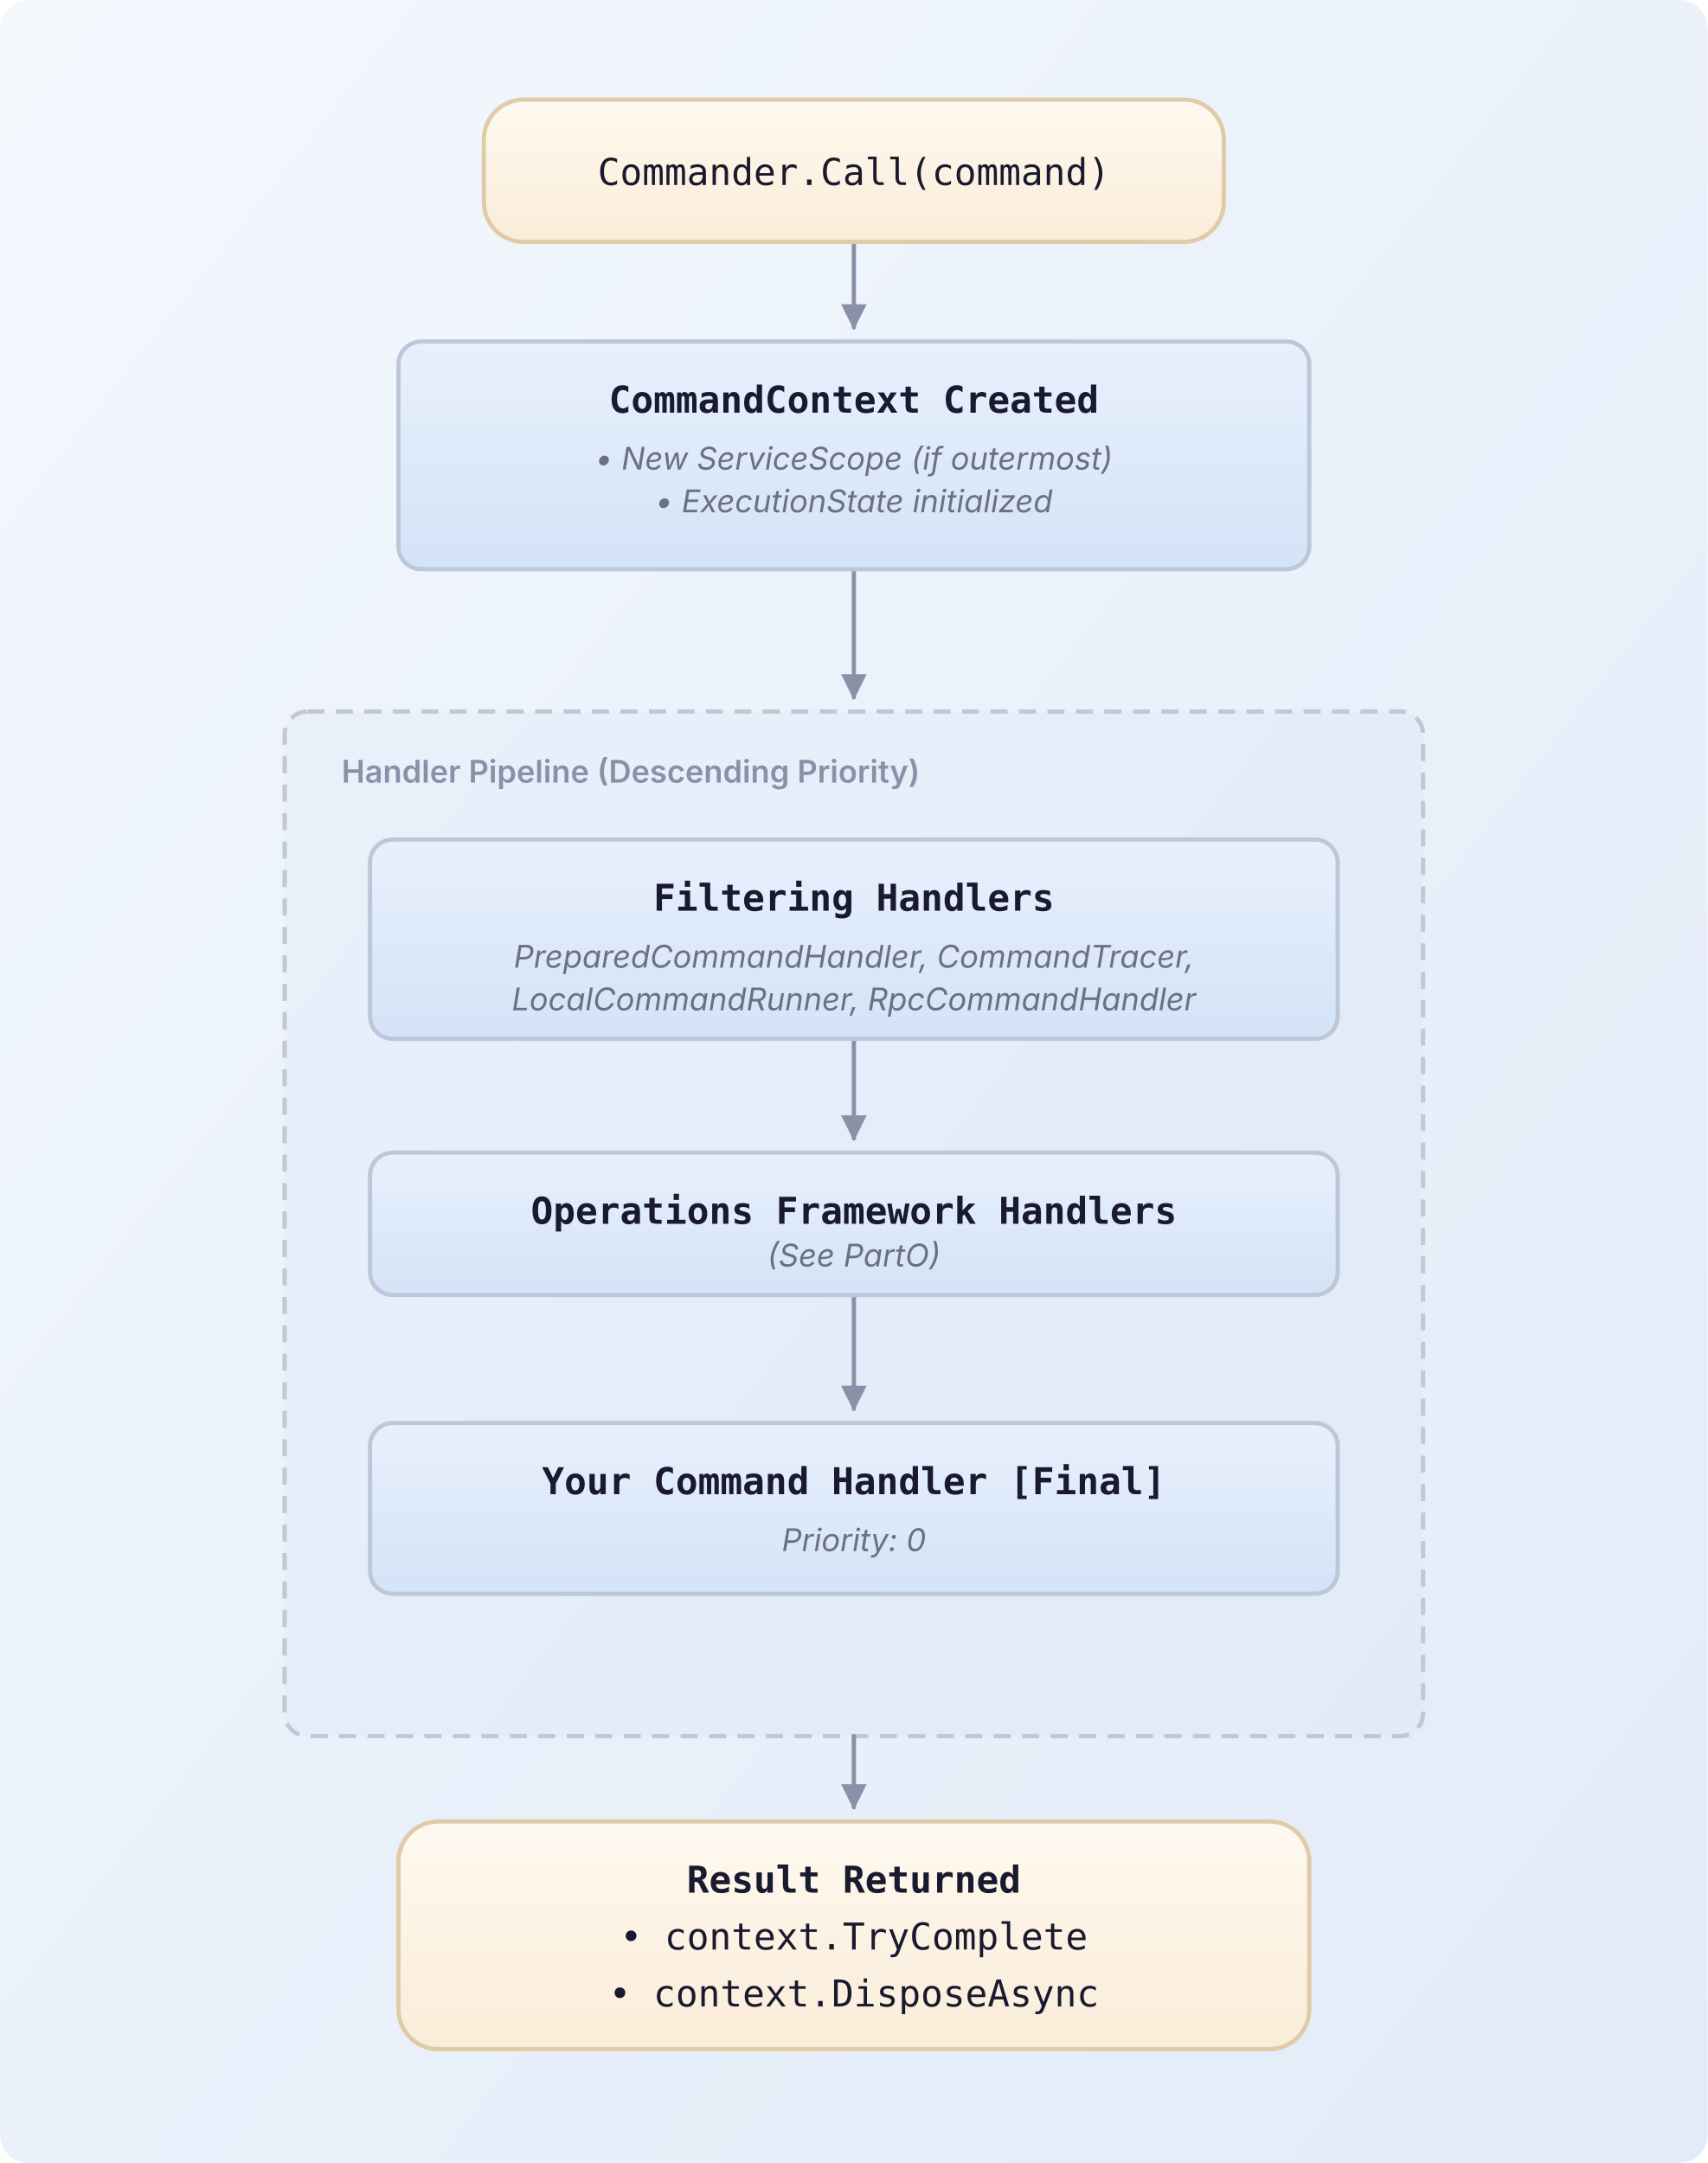
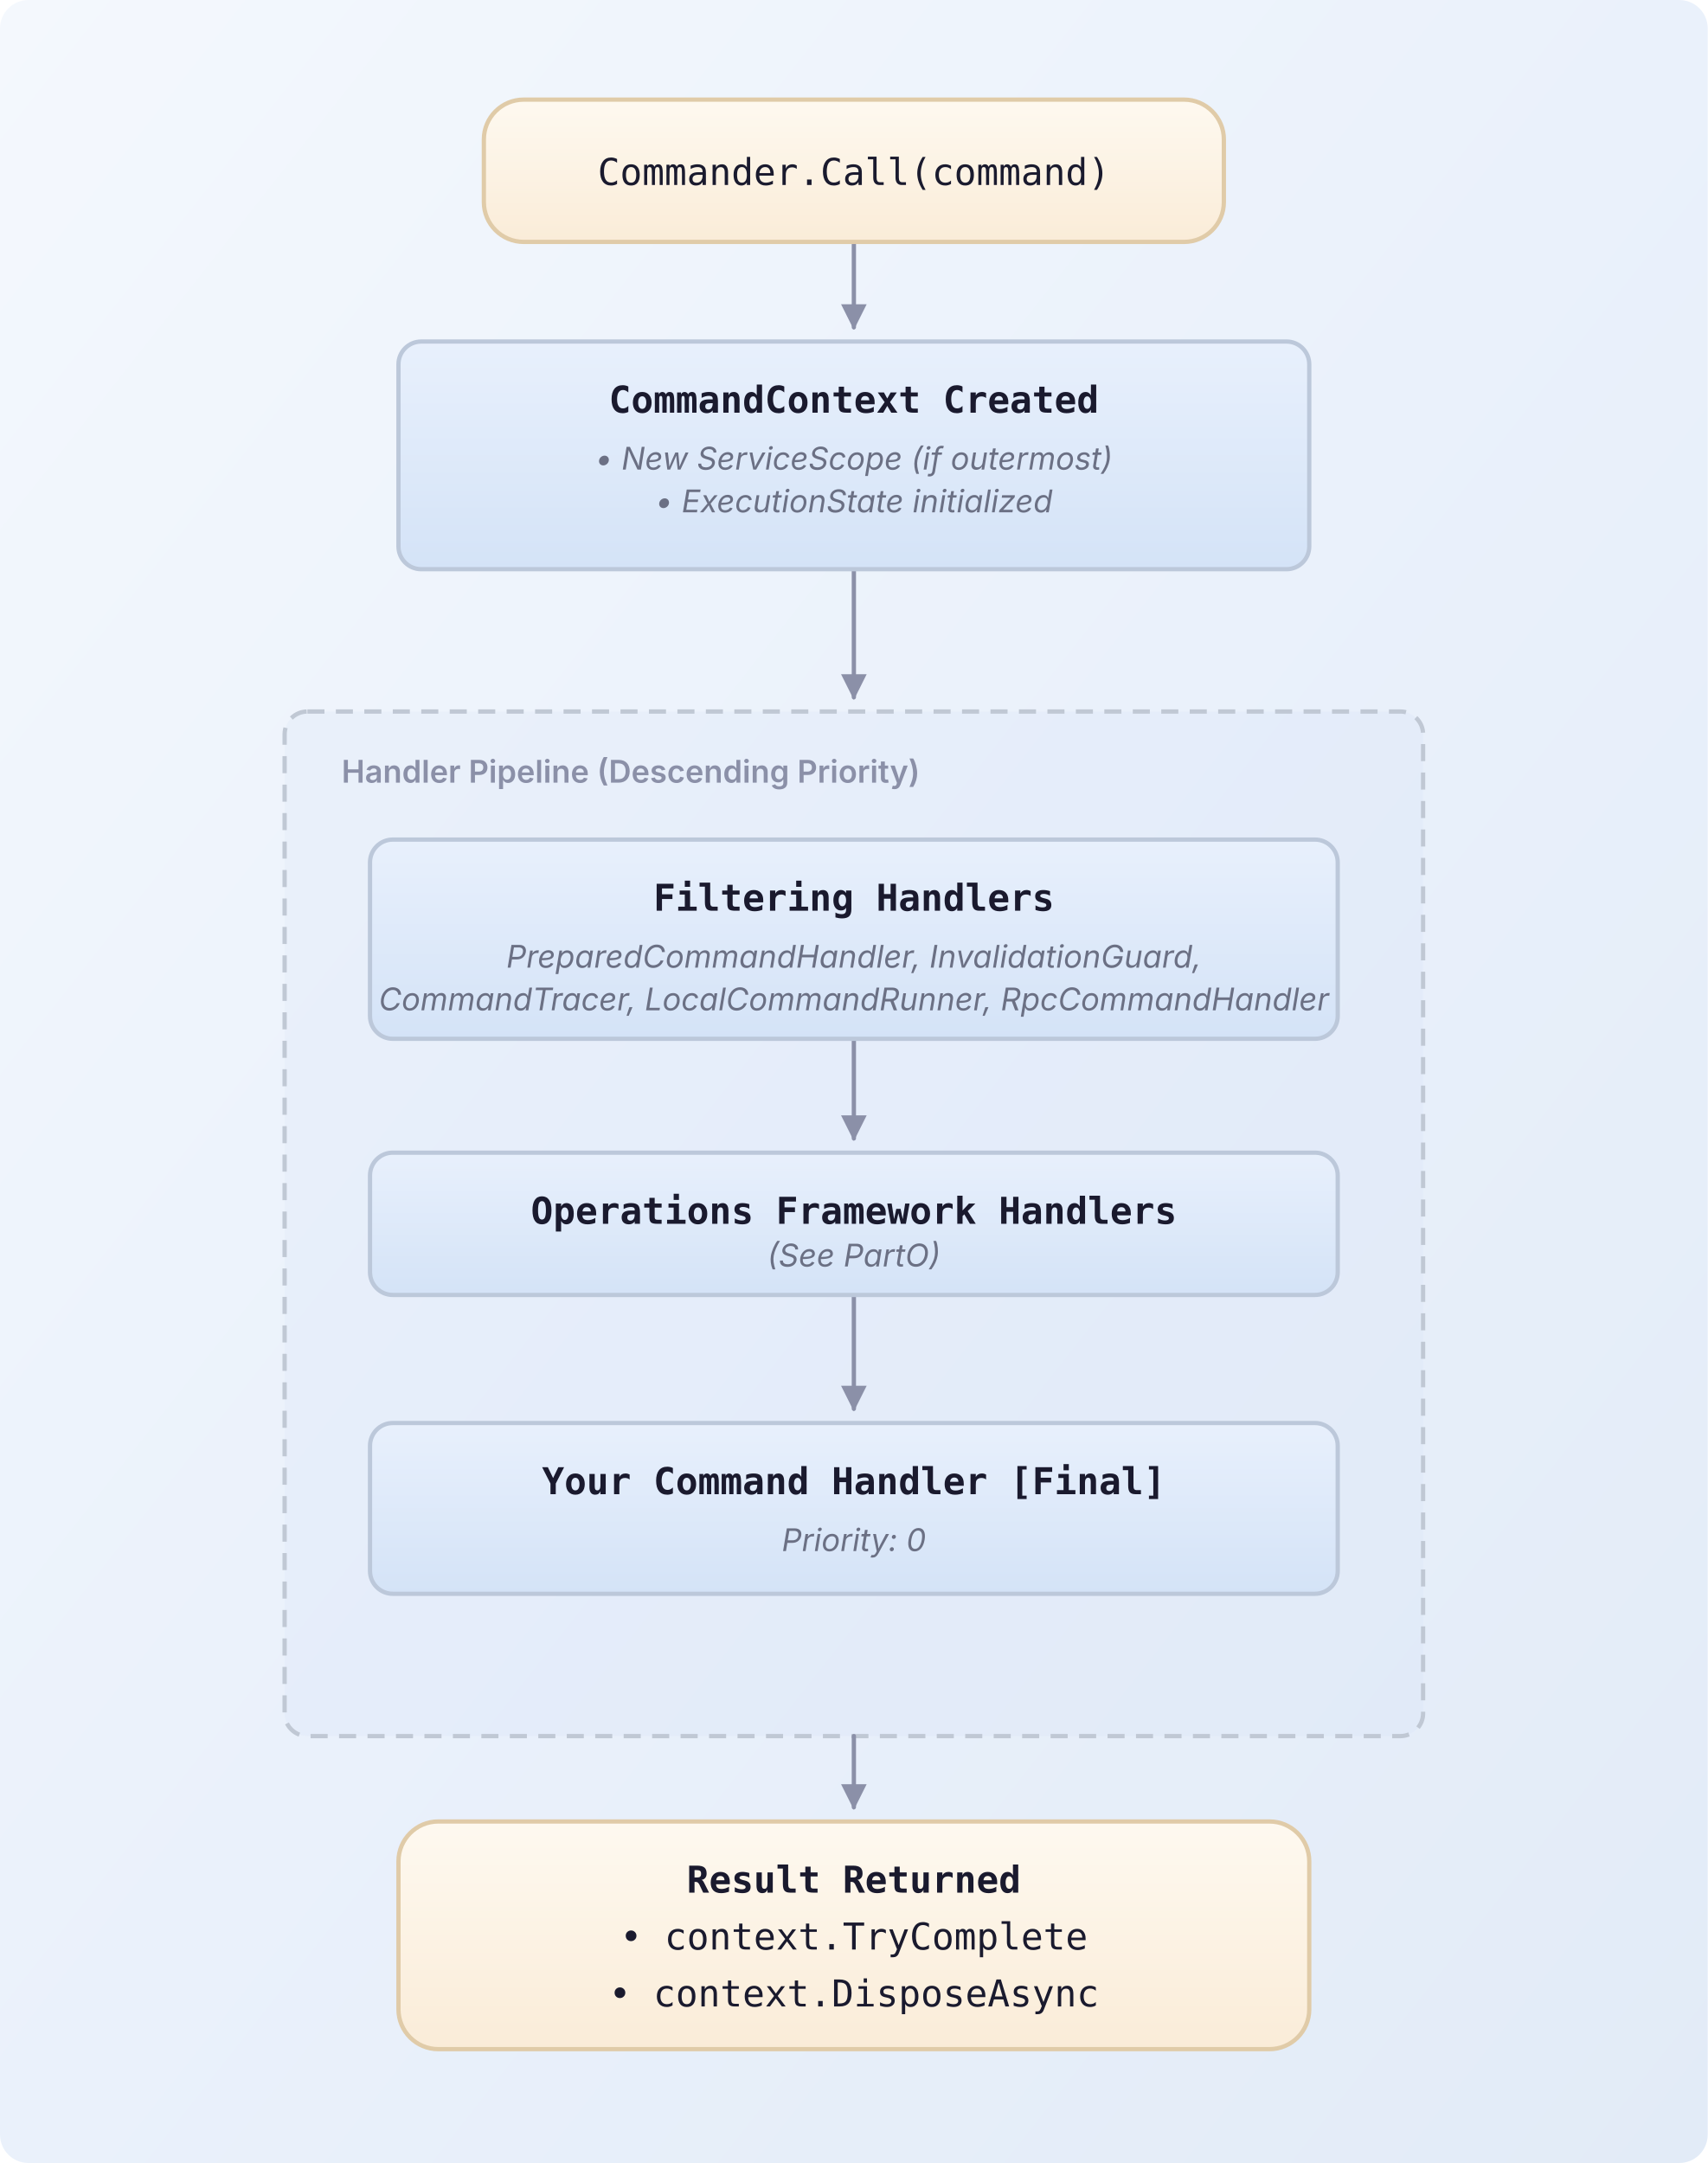
<svg xmlns="http://www.w3.org/2000/svg" viewBox="0 0 600 760" width="100%">
  <defs>
    <linearGradient id="bg-grad" x1="0%" y1="0%" x2="100%" y2="100%">
      <stop offset="0%" stop-color="#f4f8fd" />
      <stop offset="50%" stop-color="#eaf1fb" />
      <stop offset="100%" stop-color="#e2ebf7" />
    </linearGradient>
    <linearGradient id="state-grad" x1="0%" y1="0%" x2="0%" y2="100%">
      <stop offset="0%" stop-color="#e8f0fc" />
      <stop offset="100%" stop-color="#d4e3f7" />
    </linearGradient>
    <linearGradient id="action-grad" x1="0%" y1="0%" x2="0%" y2="100%">
      <stop offset="0%" stop-color="#fef9f0" />
      <stop offset="100%" stop-color="#faecd8" />
    </linearGradient>
    <marker id="arrow" viewBox="0 0 10 10" refX="9" refY="5" markerWidth="6" markerHeight="6" orient="auto-start-reverse">
      <path d="M 0 0 L 10 5 L 0 10 z" fill="#8b90a8" />
    </marker>
  </defs>
  <rect width="100%" height="100%" fill="url(#bg-grad)" rx="10" />
  <rect x="100" y="250" width="400" height="360" fill="rgba(200,215,240,0.15)" stroke="#c0c8d4" stroke-width="1.5" stroke-dasharray="6 4" rx="8" />
  <text x="120" y="275" font-family="Inter, sans-serif" font-size="11" fill="#8b90a8" font-weight="600" text-transform="uppercase">Handler Pipeline (Descending Priority)</text>
  <path d="M 300 85 C 300 100, 300 105, 300 115" stroke="#8b90a8" stroke-width="1.5" fill="none" marker-end="url(#arrow)" stroke-linecap="round" />
  <path d="M 300 200 C 300 220, 300 230, 300 245" stroke="#8b90a8" stroke-width="1.5" fill="none" marker-end="url(#arrow)" stroke-linecap="round" />
  <path d="M 300 365 C 300 380, 300 390, 300 400" stroke="#8b90a8" stroke-width="1.5" fill="none" marker-end="url(#arrow)" stroke-linecap="round" />
  <path d="M 300 455 C 300 475, 300 480, 300 495" stroke="#8b90a8" stroke-width="1.5" fill="none" marker-end="url(#arrow)" stroke-linecap="round" />
  <path d="M 300 610 C 300 620, 300 625, 300 635" stroke="#8b90a8" stroke-width="1.5" fill="none" marker-end="url(#arrow)" stroke-linecap="round" />
  <rect x="170" y="35" width="260" height="50" fill="url(#action-grad)" stroke="#e0cba8" stroke-width="1.5" rx="14" />
  <text x="300" y="65" font-family="'SF Mono', 'Fira Code', Consolas, monospace" font-size="13" fill="#1a1a2e" text-anchor="middle">Commander.Call(command)</text>
  <rect x="140" y="120" width="320" height="80" fill="url(#state-grad)" stroke="#bcc8da" stroke-width="1.5" rx="8" />
  <text x="300" y="145" font-family="'SF Mono', 'Fira Code', Consolas, monospace" font-size="13" fill="#1a1a2e" text-anchor="middle" font-weight="bold">CommandContext Created</text>
  <text x="300" y="165" font-family="Inter, -apple-system, sans-serif" font-size="11" fill="#6b7084" font-style="italic" text-anchor="middle">• New ServiceScope (if outermost)</text>
  <text x="300" y="180" font-family="Inter, -apple-system, sans-serif" font-size="11" fill="#6b7084" font-style="italic" text-anchor="middle">• ExecutionState initialized</text>
  <rect x="130" y="295" width="340" height="70" fill="url(#state-grad)" stroke="#bcc8da" stroke-width="1.5" rx="8" />
  <text x="300" y="320" font-family="'SF Mono', 'Fira Code', Consolas, monospace" font-size="13" fill="#1a1a2e" text-anchor="middle" font-weight="bold">Filtering Handlers</text>
-   <text x="300" y="340" font-family="Inter, -apple-system, sans-serif" font-size="11" fill="#6b7084" font-style="italic" text-anchor="middle">PreparedCommandHandler, CommandTracer,</text>
-   <text x="300" y="355" font-family="Inter, -apple-system, sans-serif" font-size="11" fill="#6b7084" font-style="italic" text-anchor="middle">LocalCommandRunner, RpcCommandHandler</text>
+   <text x="300" y="340" font-family="Inter, -apple-system, sans-serif" font-size="11" fill="#6b7084" font-style="italic" text-anchor="middle">PreparedCommandHandler, InvalidationGuard,</text>
+   <text x="300" y="355" font-family="Inter, -apple-system, sans-serif" font-size="11" fill="#6b7084" font-style="italic" text-anchor="middle">CommandTracer, LocalCommandRunner, RpcCommandHandler</text>
  <rect x="130" y="405" width="340" height="50" fill="url(#state-grad)" stroke="#bcc8da" stroke-width="1.5" rx="8" />
  <text x="300" y="430" font-family="'SF Mono', 'Fira Code', Consolas, monospace" font-size="13" fill="#1a1a2e" text-anchor="middle" font-weight="bold">Operations Framework Handlers</text>
  <text x="300" y="445" font-family="Inter, -apple-system, sans-serif" font-size="11" fill="#6b7084" font-style="italic" text-anchor="middle">(See PartO)</text>
  <rect x="130" y="500" width="340" height="60" fill="url(#state-grad)" stroke="#bcc8da" stroke-width="1.5" rx="8" />
  <text x="300" y="525" font-family="'SF Mono', 'Fira Code', Consolas, monospace" font-size="13" fill="#1a1a2e" text-anchor="middle" font-weight="bold">Your Command Handler [Final]</text>
  <text x="300" y="545" font-family="Inter, -apple-system, sans-serif" font-size="11" fill="#6b7084" font-style="italic" text-anchor="middle">Priority: 0</text>
  <rect x="140" y="640" width="320" height="80" fill="url(#action-grad)" stroke="#e0cba8" stroke-width="1.5" rx="14" />
  <text x="300" y="665" font-family="'SF Mono', 'Fira Code', Consolas, monospace" font-size="13" fill="#1a1a2e" text-anchor="middle" font-weight="bold">Result Returned</text>
  <text x="300" y="685" font-family="'SF Mono', 'Fira Code', Consolas, monospace" font-size="13" fill="#1a1a2e" text-anchor="middle">• context.TryComplete</text>
  <text x="300" y="705" font-family="'SF Mono', 'Fira Code', Consolas, monospace" font-size="13" fill="#1a1a2e" text-anchor="middle">• context.DisposeAsync</text>
</svg>
